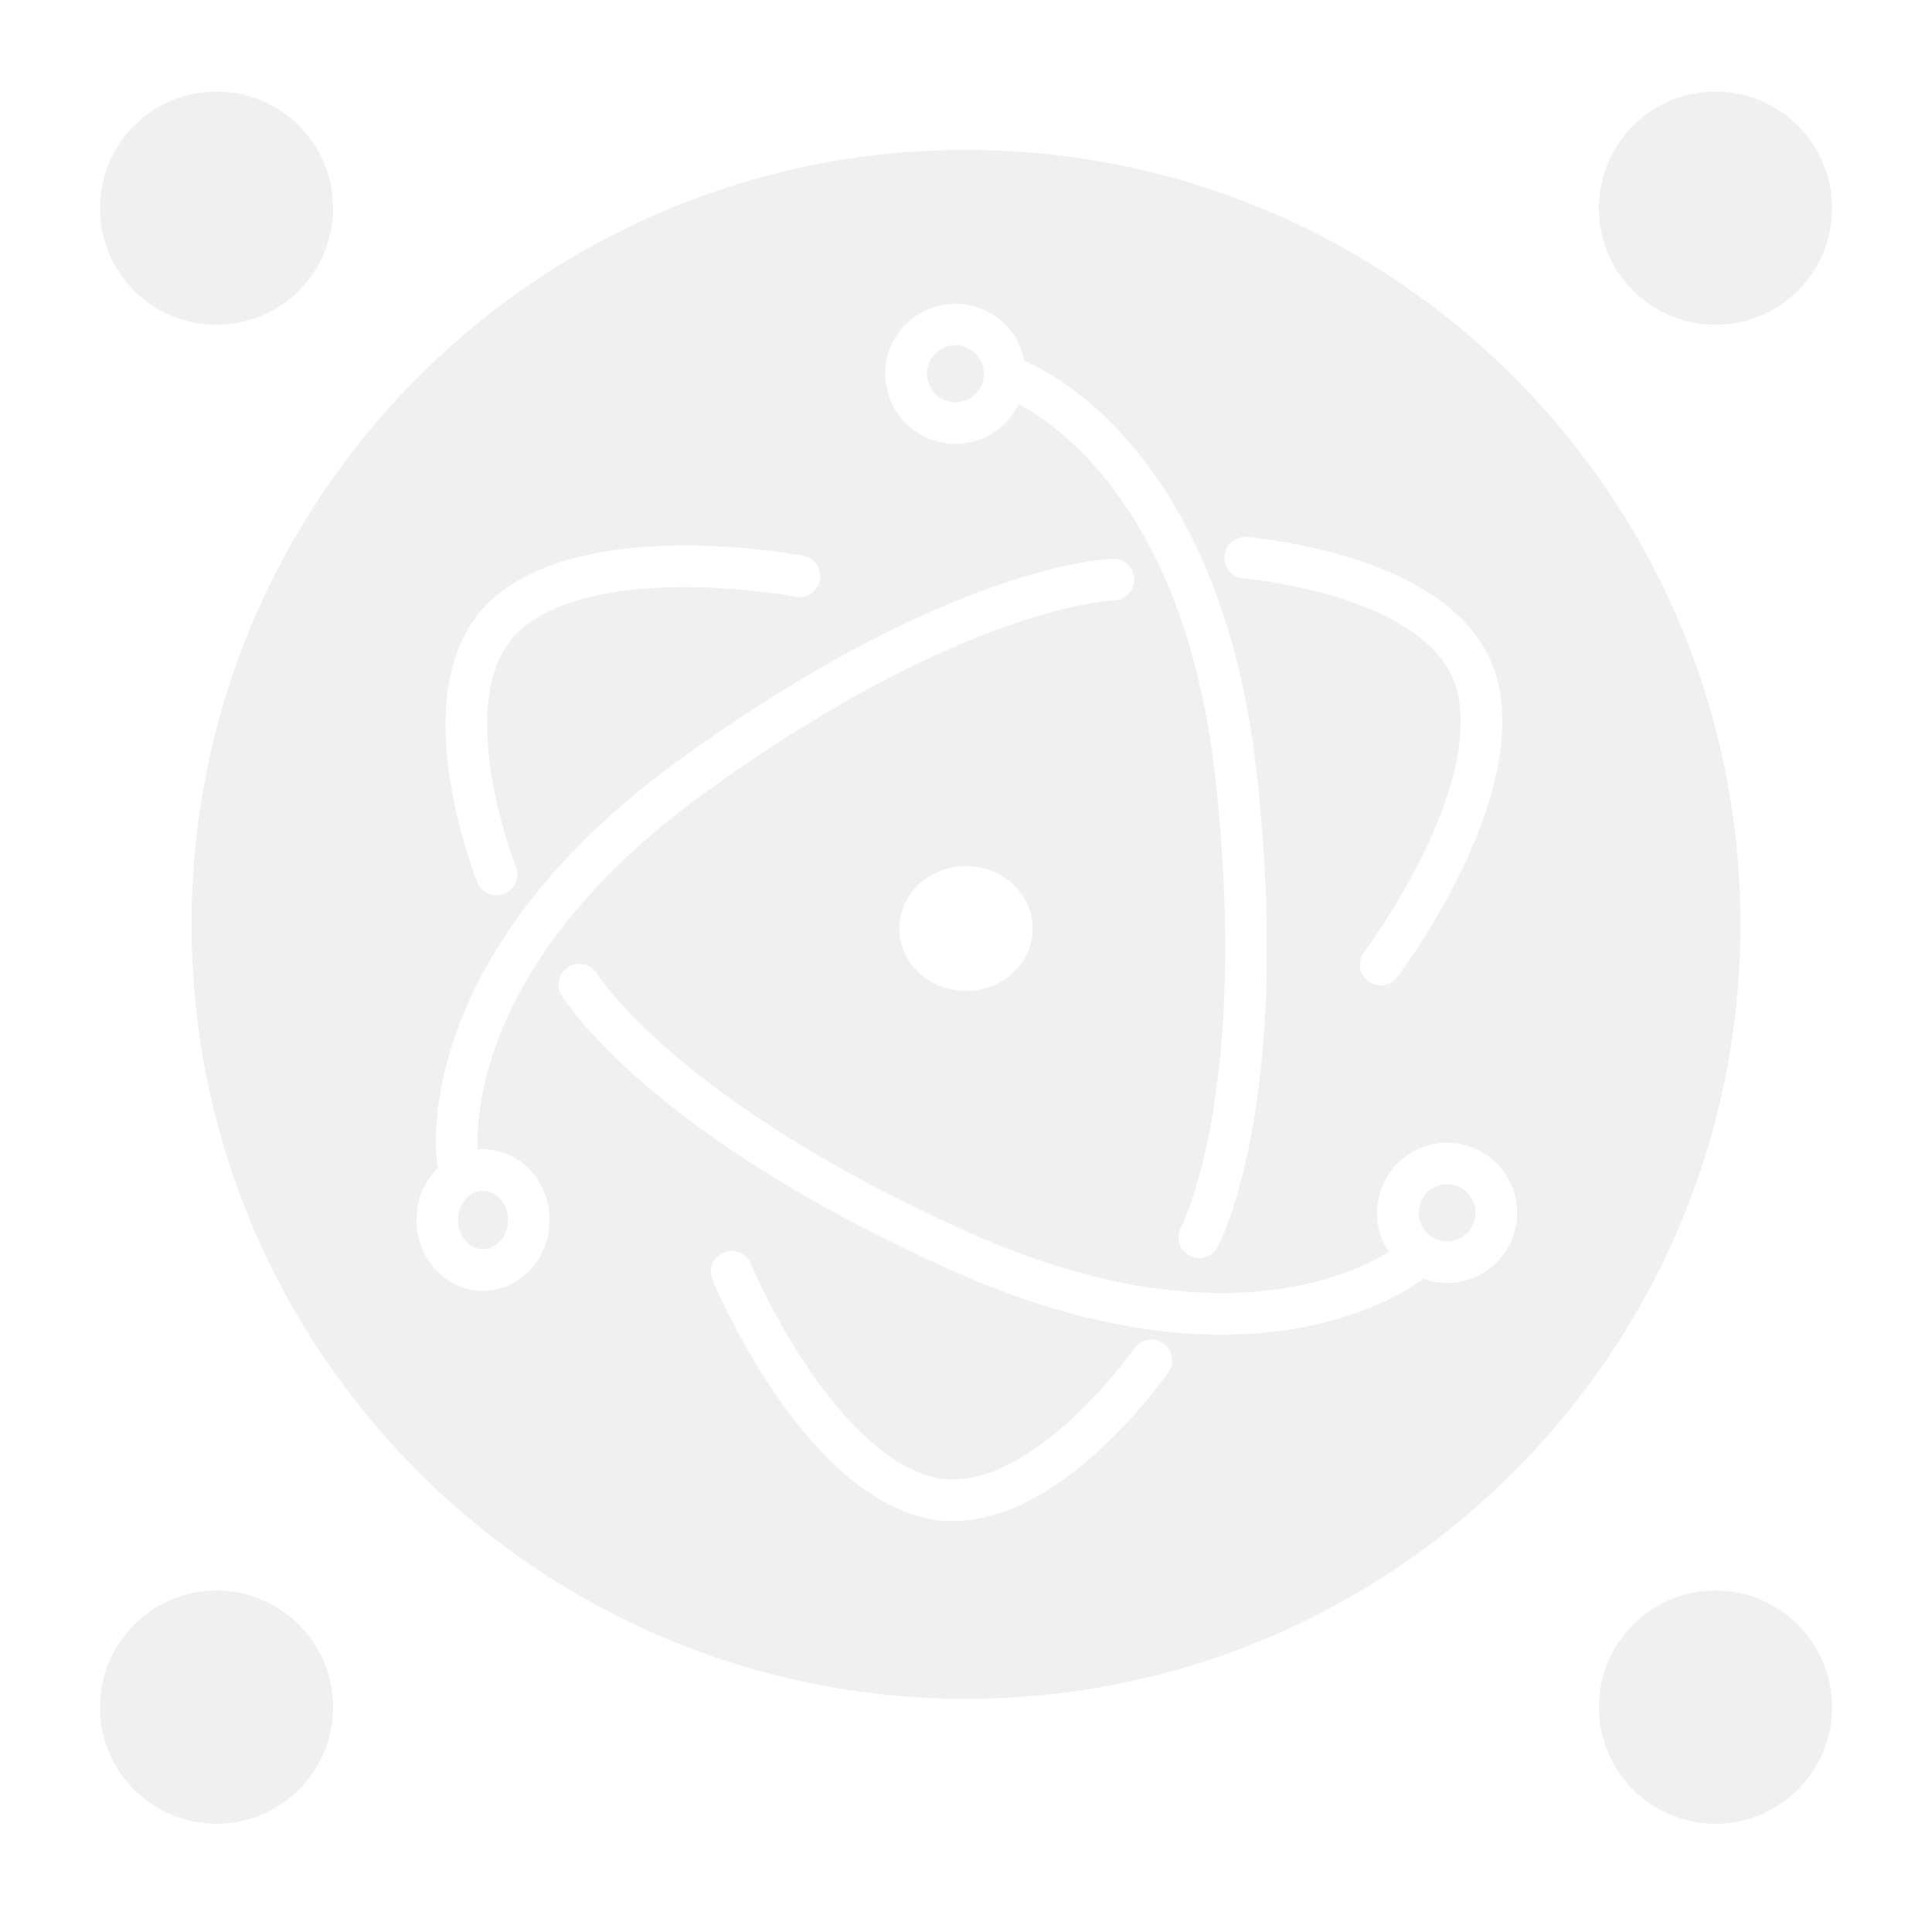
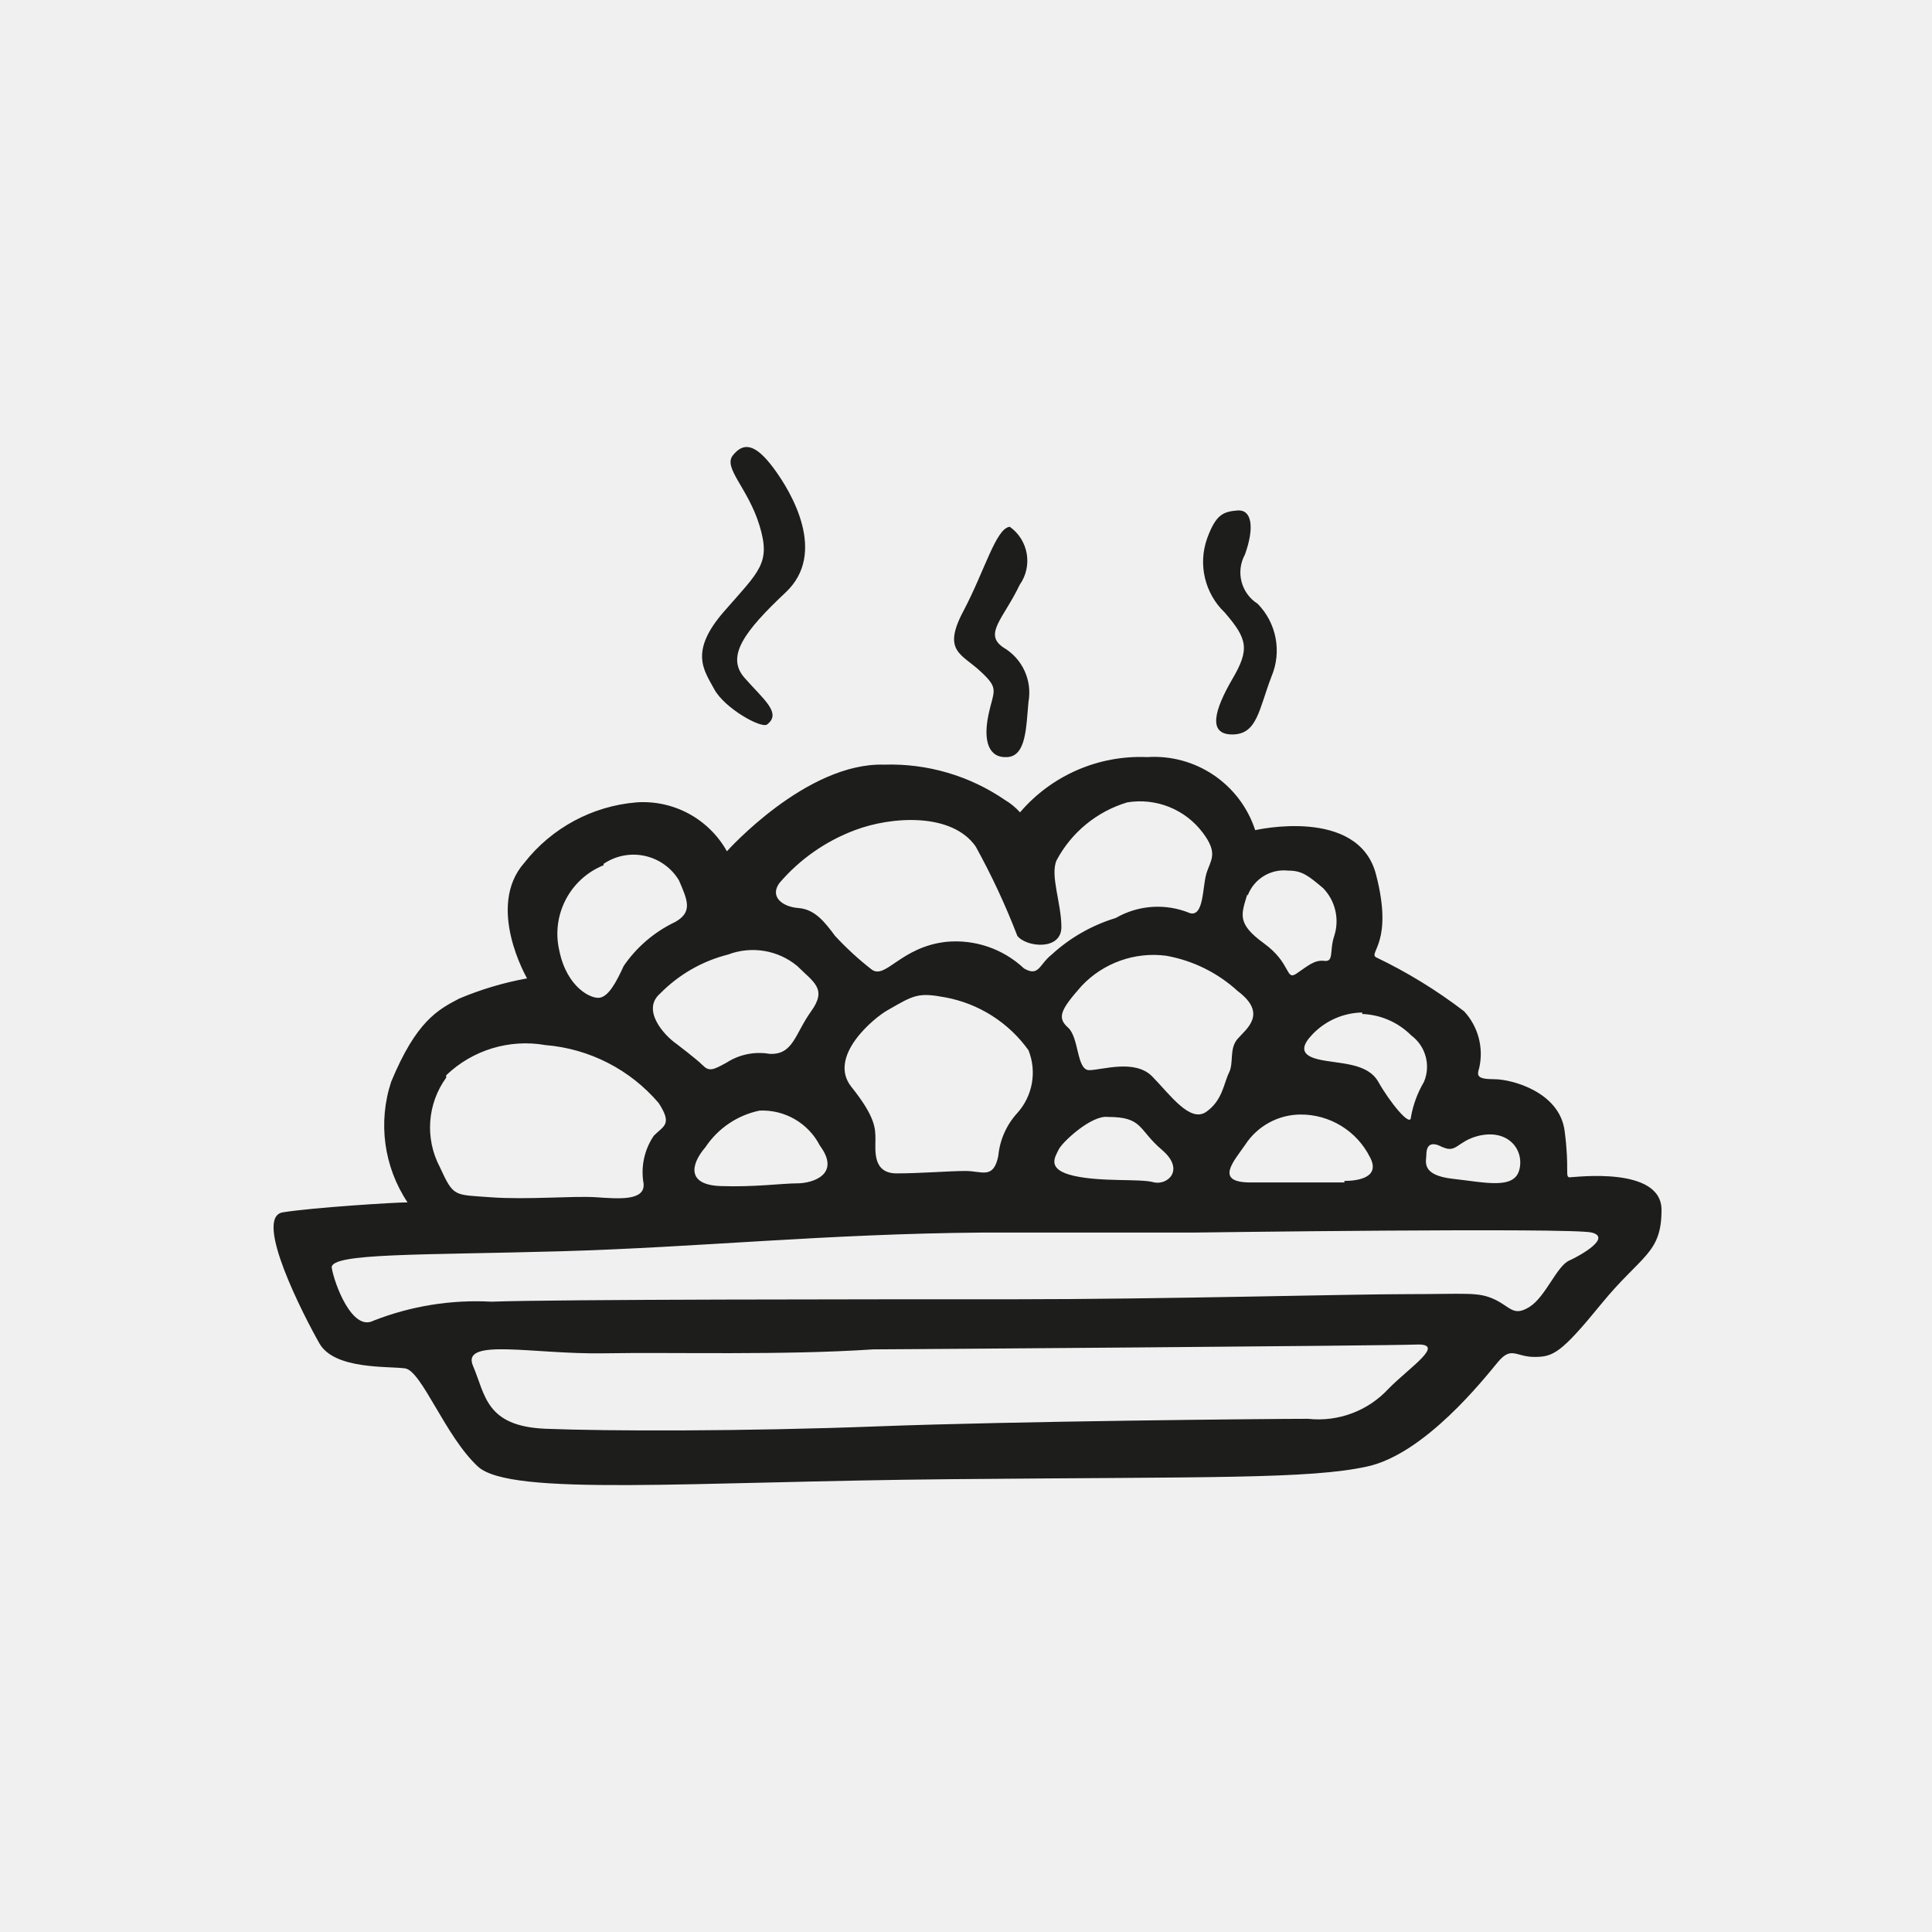
- <svg xmlns="http://www.w3.org/2000/svg" width="232" height="232" viewBox="0 0 232 232" fill="none">
-   <g filter="url(#filter0_b)">
-     <path d="M231.5 1V0.5H231H1H0.5V1V231V231.5H1H231H231.5V231V1ZM40.5 25C40.5 33.008 34.008 39.5 26 39.5C17.992 39.5 11.5 33.008 11.5 25C11.5 16.992 17.992 10.5 26 10.5C34.008 10.5 40.5 16.992 40.5 25ZM220.5 25C220.5 33.008 214.008 39.5 206 39.5C197.992 39.5 191.5 33.008 191.5 25C191.5 16.992 197.992 10.5 206 10.5C214.008 10.5 220.5 16.992 220.5 25ZM40.5 205C40.5 213.008 34.008 219.5 26 219.5C17.992 219.5 11.5 213.008 11.5 205C11.5 196.992 17.992 190.5 26 190.5C34.008 190.5 40.5 196.992 40.5 205ZM220.5 205C220.5 213.008 214.008 219.5 206 219.5C197.992 219.5 191.5 213.008 191.5 205C191.5 196.992 197.992 190.5 206 190.5C214.008 190.5 220.5 196.992 220.5 205ZM209.5 111C209.5 162.639 167.639 204.5 116 204.5C64.361 204.5 22.5 162.639 22.5 111C22.5 59.361 64.361 17.5 116 17.5C167.639 17.5 209.5 59.361 209.5 111Z" fill="white" stroke="white" />
-     <path d="M63.5 146.5C63.5 149.959 60.897 152.5 58 152.5C55.103 152.5 52.5 149.959 52.5 146.5C52.5 143.041 55.103 140.5 58 140.5C60.897 140.5 63.5 143.041 63.5 146.5Z" stroke="white" stroke-width="5" />
-     <path d="M54.986 139.466C54.986 139.466 51.197 116.315 83.187 93.165C115.178 70.014 133.698 69.593 133.698 69.593" stroke="white" stroke-width="5" stroke-linecap="round" />
-     <path d="M178.902 142.686C177.27 139.853 173.652 138.88 170.819 140.512C167.987 142.144 167.014 145.762 168.646 148.595C170.277 151.427 173.896 152.4 176.728 150.768C179.561 149.137 180.534 145.518 178.902 142.686Z" stroke="white" stroke-width="5" />
-     <path d="M169.409 151.555C169.409 151.555 151.24 166.394 115.211 150.232C79.182 134.07 69.572 118.232 69.572 118.232" stroke="white" stroke-width="5" stroke-linecap="round" />
-     <path d="M109.577 41.971C107.966 44.814 108.964 48.426 111.808 50.038C114.651 51.65 118.263 50.651 119.875 47.807C121.487 44.964 120.488 41.352 117.645 39.74C114.801 38.129 111.189 39.127 109.577 41.971Z" stroke="white" stroke-width="5" />
-     <path d="M122.038 45.647C122.038 45.647 144.047 53.767 148.412 93.013C152.778 132.259 144.012 148.579 144.012 148.579" stroke="white" stroke-width="5" stroke-linecap="round" />
-     <path d="M59.633 105C59.633 105 50.437 82.104 61.305 73.362C72.174 64.619 96 69.199 96 69.199" stroke="white" stroke-width="5" stroke-linecap="round" />
-     <path d="M149.532 66.978C149.532 66.978 174.391 68.913 177.477 82.638C180.564 96.363 165.799 115.833 165.799 115.833" stroke="white" stroke-width="5" stroke-linecap="round" />
-     <path d="M138.248 163.363C138.248 163.363 124.023 183.841 110.618 179.573C97.213 175.305 87.866 152.728 87.866 152.728" stroke="white" stroke-width="5" stroke-linecap="round" />
-     <path d="M116 119C120.418 119 124 115.642 124 111.5C124 107.358 120.418 104 116 104C111.582 104 108 107.358 108 111.5C108 115.642 111.582 119 116 119Z" fill="white" />
-   </g>
-   <defs>
-     <filter id="filter0_b" x="-4" y="-4" width="240" height="240" filterUnits="userSpaceOnUse" color-interpolation-filters="sRGB">
-       <feFlood flood-opacity="0" result="BackgroundImageFix" />
-       <feGaussianBlur in="BackgroundImage" stdDeviation="2" />
-       <feComposite in2="SourceAlpha" operator="in" result="effect1_backgroundBlur" />
-       <feBlend mode="normal" in="SourceGraphic" in2="effect1_backgroundBlur" result="shape" />
-     </filter>
-   </defs>
+ <svg xmlns="http://www.w3.org/2000/svg" height="64" viewBox="0 0 64 64" width="64">
+   <path d="m52 39c-.17 0 0-.25-.17-1.54s-1.75-1.71-2.33-1.71-.58-.12-.5-.37a2.08 2.08 0 0 0 -.5-1.88 16.55 16.55 0 0 0 -2.92-1.79c-.25-.16.59-.5 0-2.75s-4-1.46-4-1.46a3.52 3.52 0 0 0 -3.58-2.42 5.24 5.24 0 0 0 -4.21 1.83 2.14 2.14 0 0 0 -.5-.41 6.7 6.7 0 0 0 -4-1.17c-2.58-.08-5.21 2.87-5.21 2.87a3.18 3.18 0 0 0 -3-1.62 5.27 5.27 0 0 0 -3.71 2c-1.29 1.46.09 3.83.09 3.83a10.68 10.68 0 0 0 -2.25.67c-.71.37-1.42.75-2.25 2.75a4.6 4.6 0 0 0 .54 4c-.42 0-3.13.17-4.13.33s.71 3.46 1.21 4.34 2.29.75 2.84.83 1.33 2.25 2.41 3.25 7 .5 15.63.42 11.91 0 13.83-.42 3.88-2.92 4.33-3.46.59-.17 1.21-.17.88-.12 2.21-1.75 2-1.66 2-3.12-2.88-1.08-3.04-1.08zm-4.21-1c.46.21.48-.19 1.17-.37 1-.25 1.54.46 1.37 1.12s-1.12.42-2.2.3-.88-.59-.88-.8.07-.5.53-.25zm-2.66-4.41a2.42 2.42 0 0 1 1.62.71 1.29 1.29 0 0 1 .42 1.54 3.49 3.49 0 0 0 -.43 1.16c0 .38-.71-.5-1.08-1.16s-1.34-.59-2-.75-.5-.5-.17-.84a2.34 2.34 0 0 1 1.63-.71zm-.59 5.58c-.41 0-1.91 0-3.12 0s-.54-.71-.17-1.25a2.2 2.2 0 0 1 1.83-1 2.56 2.56 0 0 1 2.3 1.41c.36.67-.38.79-.85.79zm-3.21-9.5a1.28 1.28 0 0 1 1.34-.83c.46 0 .66.16 1.16.58a1.58 1.58 0 0 1 .37 1.58c-.17.5 0 .87-.33.83s-.55.17-.92.42-.17-.34-1.08-1-.75-.96-.55-1.63zm-.33 3.16c1 .75.29 1.25 0 1.58s-.12.79-.29 1.13-.21.91-.75 1.29-1.21-.58-1.79-1.17-1.67-.21-2.09-.21-.33-1.08-.7-1.41-.25-.59.45-1.38a3.27 3.27 0 0 1 2.8-1 4.74 4.74 0 0 1 2.37 1.17zm-2.8 6.33c-.46-.12-1.71 0-2.63-.21s-.62-.62-.5-.87 1.09-1.15 1.63-1.08c1.17 0 1 .42 1.79 1.09s.17 1.2-.29 1.07zm-12.38-9.91a6.11 6.11 0 0 1 2.5-1.75c1.21-.46 3.21-.59 4 .54a23.74 23.74 0 0 1 1.38 2.96c.29.38 1.46.5 1.46-.29s-.38-1.71-.16-2.21a3.93 3.93 0 0 1 2.34-1.92 2.6 2.6 0 0 1 2.5 1c.54.71.25.92.12 1.37s-.08 1.42-.54 1.3a2.78 2.78 0 0 0 -2.46.16 5.5 5.5 0 0 0 -2.12 1.21c-.42.33-.42.75-.92.46a3.3 3.3 0 0 0 -2.58-.88c-1.5.17-2 1.25-2.46.92a10 10 0 0 1 -1.22-1.12c-.34-.46-.67-.88-1.21-.92s-.96-.38-.63-.83zm2.38 6.75c-.79-1 .74-2.28 1.21-2.54.87-.5 1-.59 1.91-.42a4.37 4.37 0 0 1 2.75 1.75 2 2 0 0 1 -.37 2.08 2.44 2.44 0 0 0 -.63 1.42c-.16.79-.54.5-1.08.5s-1.5.08-2.29.08-.7-.75-.7-1.12 0-.75-.8-1.75zm-1.79 3.2c-.5 0-1.42.13-2.54.09s-1-.71-.5-1.29a2.85 2.85 0 0 1 1.79-1.21 2.14 2.14 0 0 1 2 1.16c.71.96-.25 1.25-.75 1.25zm-2.29-7.58a2.31 2.31 0 0 1 2.29.38c.54.54 1 .75.46 1.5s-.59 1.45-1.38 1.41a2 2 0 0 0 -1.42.29c-.45.25-.58.3-.79.09s-.87-.71-.87-.71c-.42-.29-1.17-1.13-.54-1.67a4.8 4.8 0 0 1 2.25-1.29zm-4.13-3a1.76 1.76 0 0 1 2.5.54c.29.67.46 1.05-.12 1.38a4.31 4.31 0 0 0 -1.71 1.46c-.25.55-.5 1-.79 1.05s-1.09-.34-1.34-1.55a2.45 2.45 0 0 1 1.47-2.84zm-5.21 7a3.8 3.8 0 0 1 3.29-1 5.52 5.52 0 0 1 3.75 1.92c.46.71.17.75-.16 1.08a2.15 2.15 0 0 0 -.34 1.59c.05.58-.83.5-1.58.45s-2.29.09-3.5 0-1.21 0-1.67-1a2.81 2.81 0 0 1 .21-2.96zm31.22 10.38a3.16 3.16 0 0 1 -2.67 1c-1.29 0-9.79.08-14.25.25s-9 .16-11 .08-2-1.13-2.41-2.08 2-.38 4.33-.42 5.92.07 8.92-.13c.62 0 17-.12 18-.16s-.22.75-.92 1.46zm6-4.25c-.42.16-.79 1.2-1.33 1.54s-.63 0-1.17-.25-.92-.17-2.88-.17-8.12.17-13 .17-15.17 0-17.34.08a9.32 9.32 0 0 0 -3.91.63c-.71.37-1.3-1.25-1.38-1.75s3-.42 7.58-.55 8.8-.58 14-.62h7s12.5-.17 13.16 0-.36.75-.73.92zm-26.59-17.75c.5-.38-.13-.84-.75-1.55s0-1.54 1.37-2.83.21-3.29-.41-4.12-1-.84-1.34-.42.5 1.08.88 2.33 0 1.5-1.17 2.84-.67 1.95-.33 2.58 1.55 1.31 1.75 1.17zm7.08-1.75c.63.58.42.62.25 1.45s0 1.42.63 1.38.62-1 .7-1.83a1.73 1.73 0 0 0 -.83-1.8c-.67-.45 0-.95.54-2.08a1.38 1.38 0 0 0 -.33-1.92c-.46.05-.83 1.46-1.54 2.8s-.04 1.41.58 2zm8.33.25c-.58 1-.83 1.83 0 1.83s.88-.83 1.3-1.92a2.21 2.21 0 0 0 -.46-2.41 1.23 1.23 0 0 1 -.42-1.63c.33-.92.22-1.5-.25-1.46s-.71.13-1 .92a2.32 2.32 0 0 0 .58 2.46c.75.87.84 1.21.25 2.21z" fill="#1d1d1b" />
</svg>
